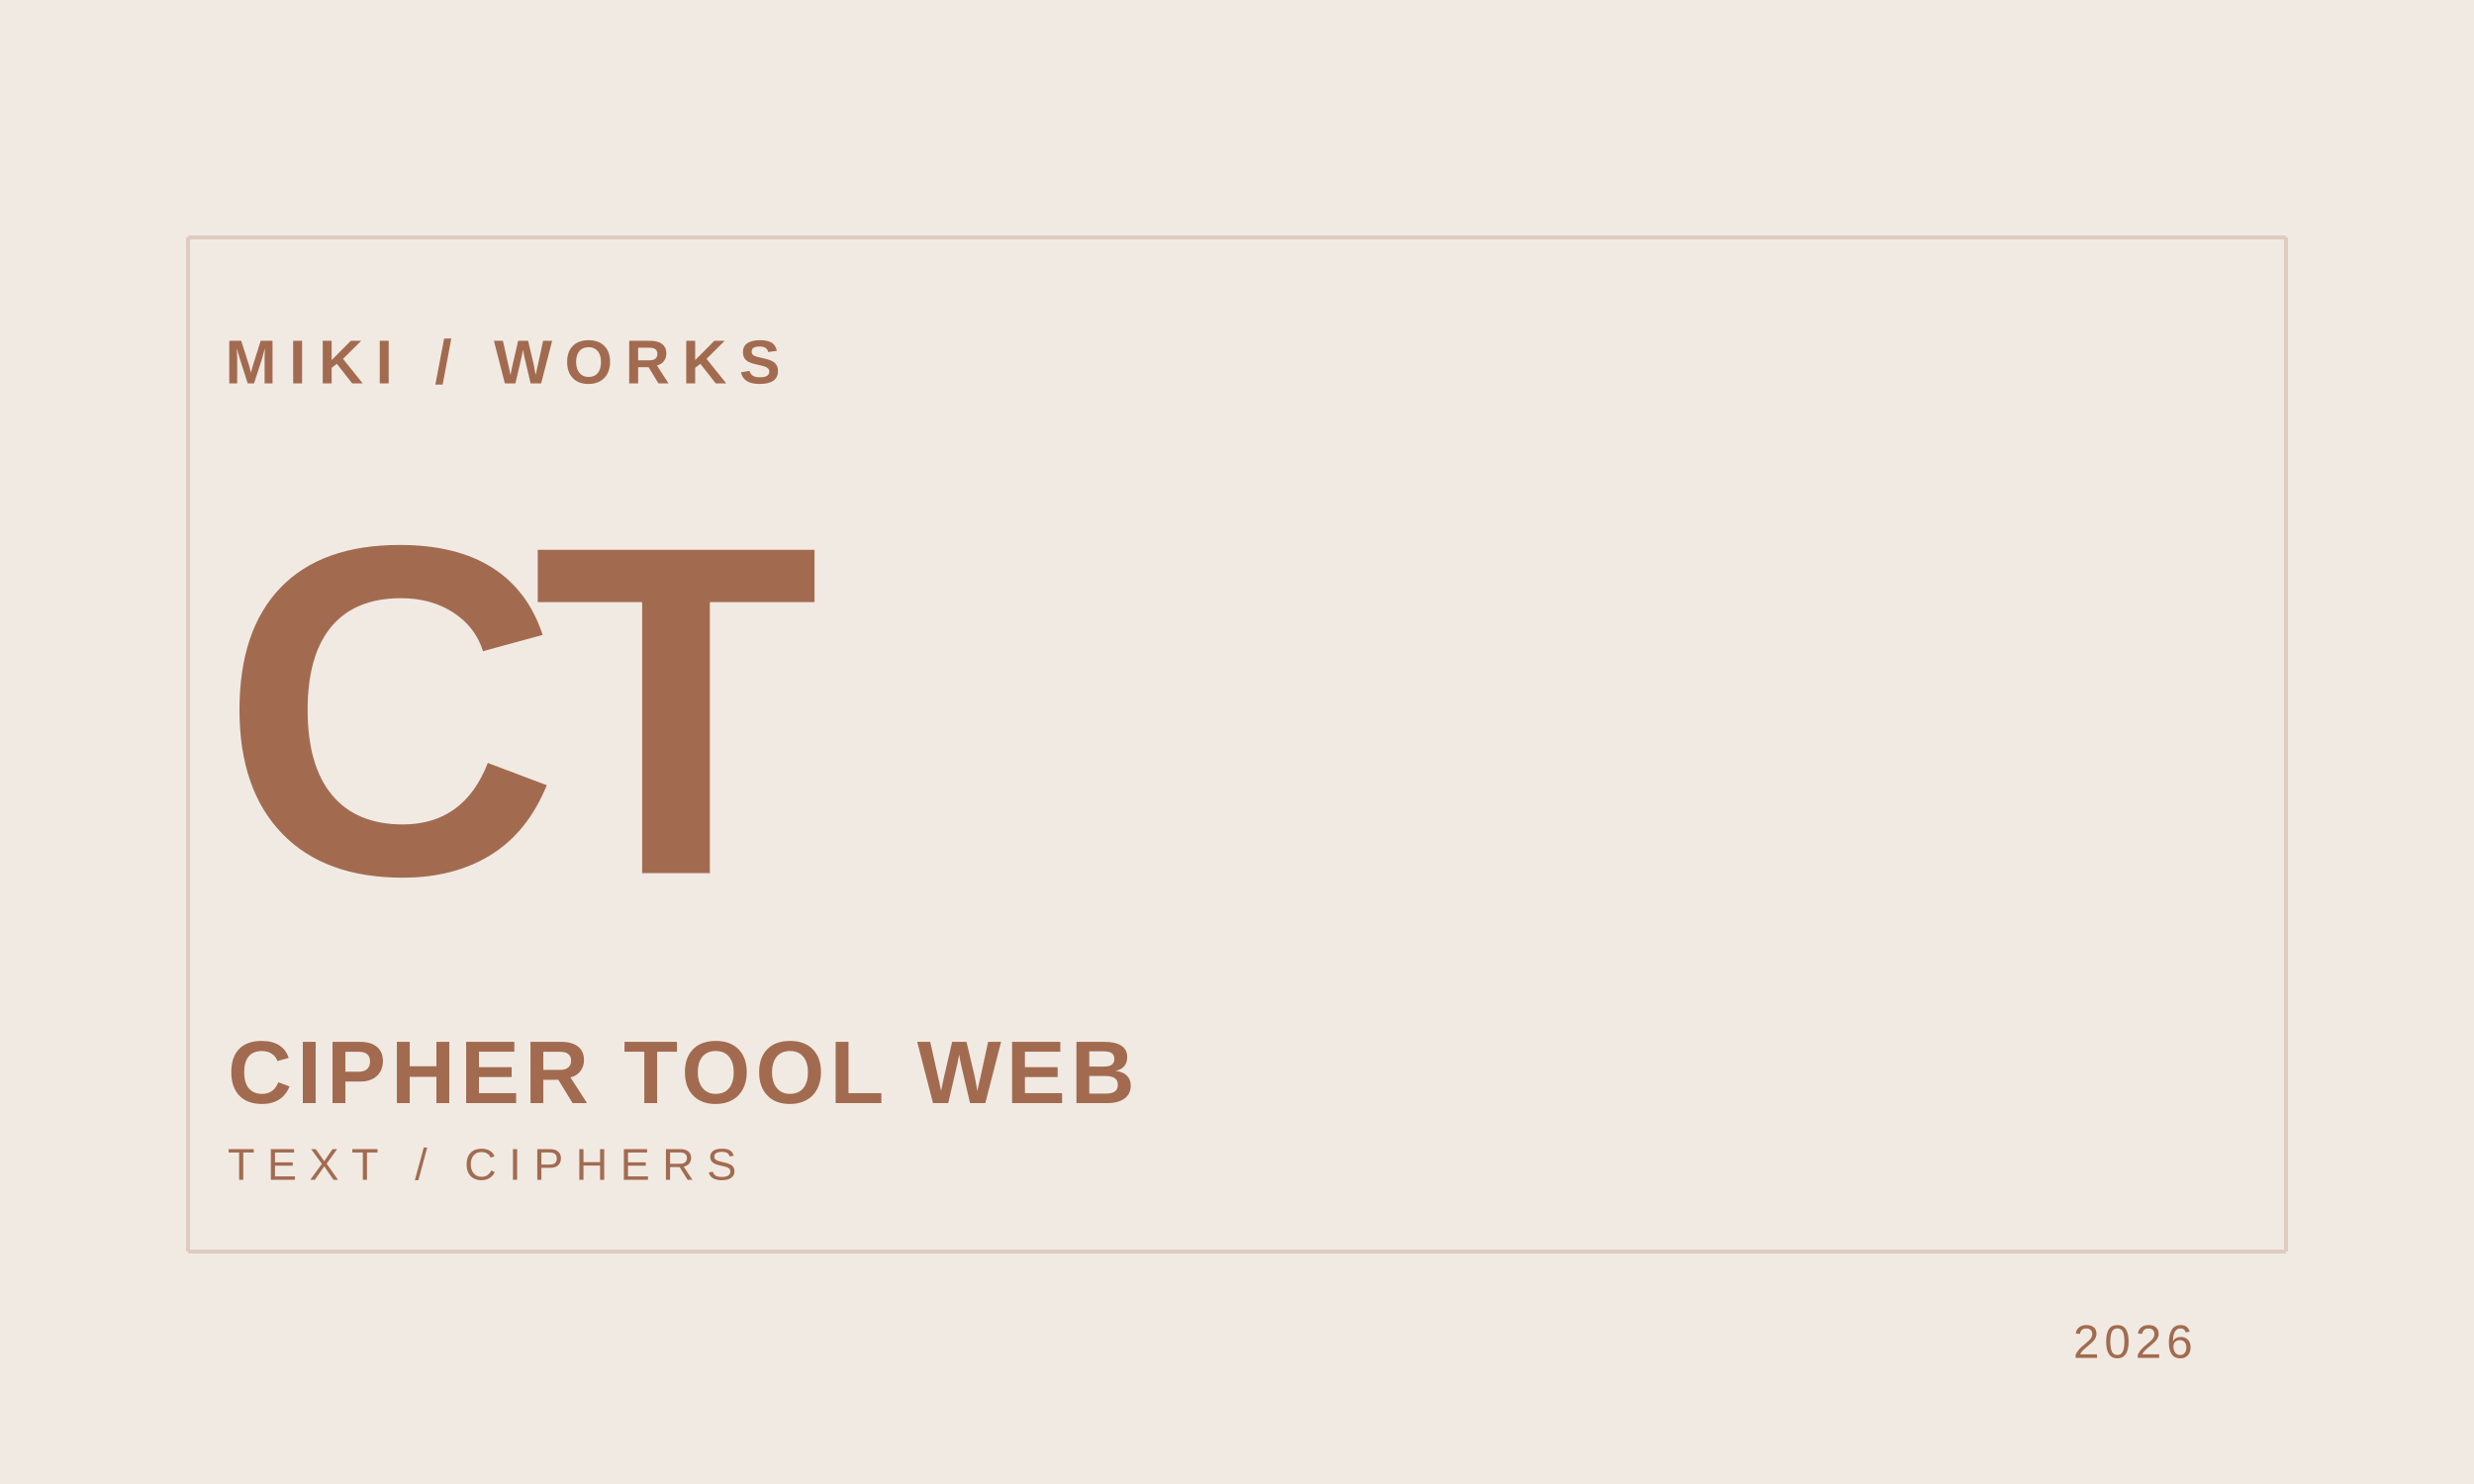
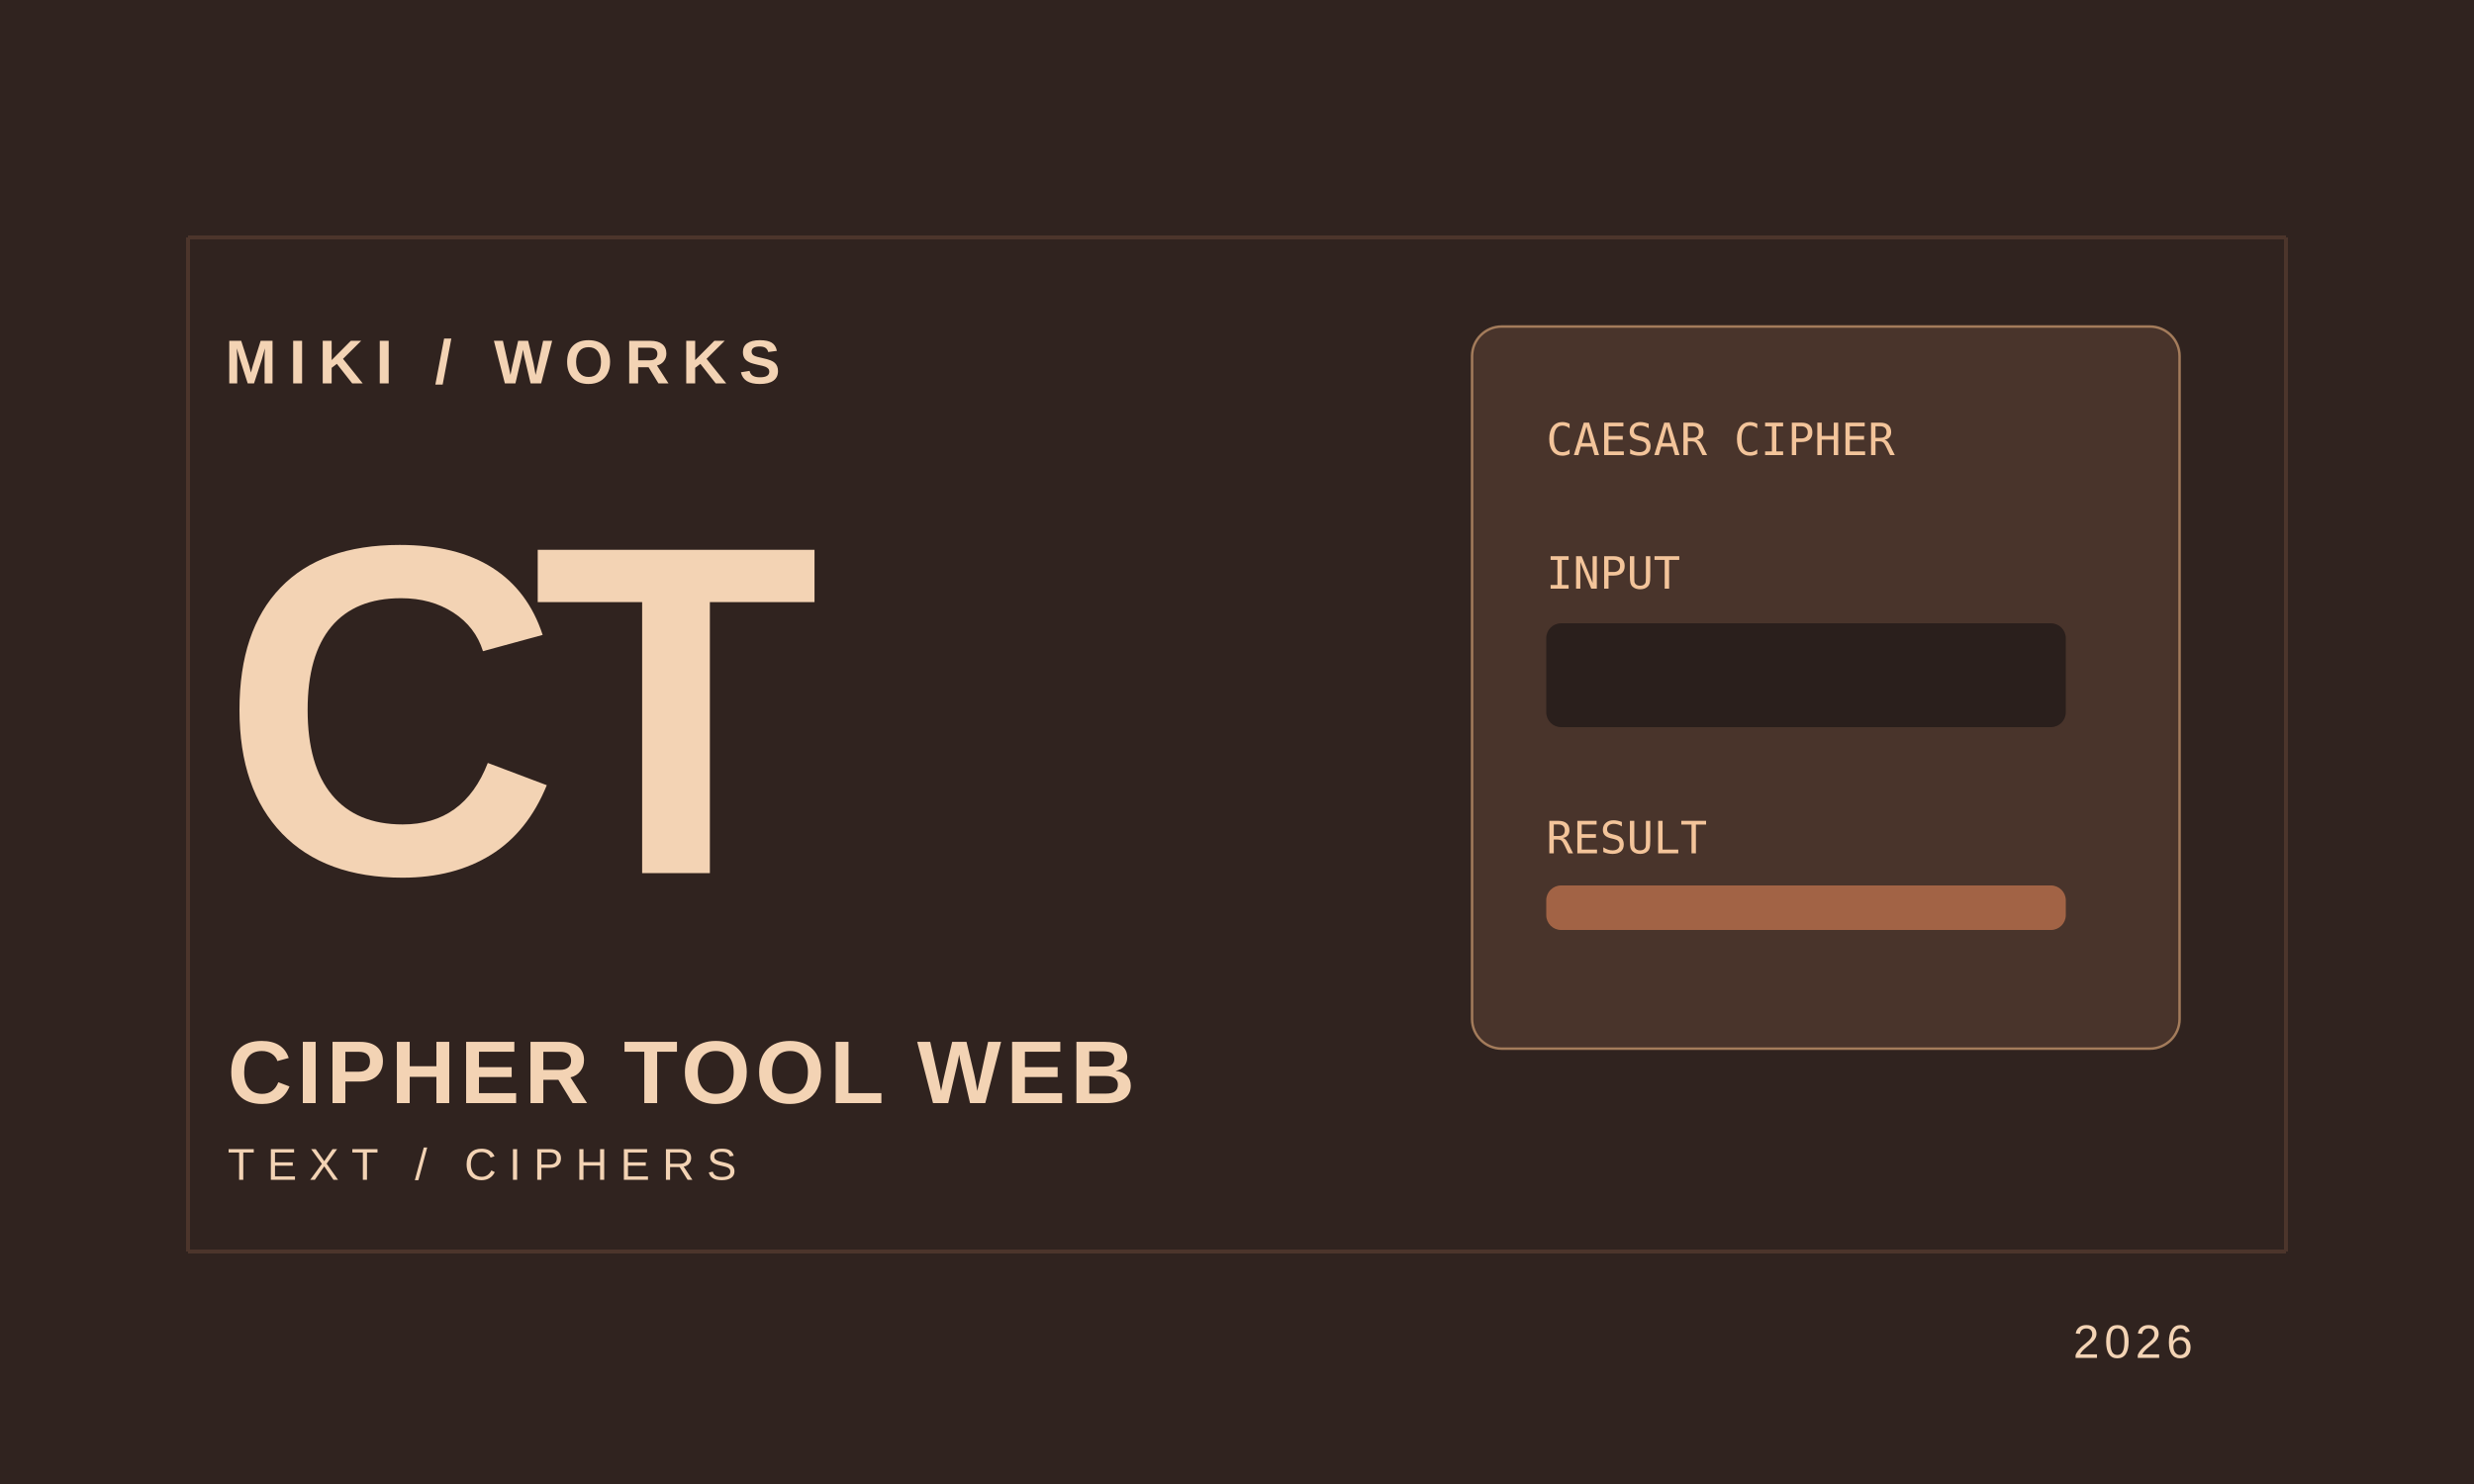
<svg xmlns="http://www.w3.org/2000/svg" width="1000" height="600" viewBox="0 0 1000 600" role="img" aria-label="CIPHER TOOL WEB minimalist title cover">
-   <rect width="1000" height="600" fill="#f1eae3" />
+   <rect width="1000" height="600" fill="#30231f" />
+   <rect x="595" y="132" width="286" height="292" rx="12" fill="#49342b" stroke="#e7b07f" stroke-opacity=".6" />
+   <g fill="#f3c49a" font-family="monospace" font-size="18">
+     <text x="625" y="184">CAESAR CIPHER</text>
+     <text x="625" y="238">INPUT</text>
+     <rect x="625" y="252" width="210" height="42" rx="6" fill="#2a1f1c" />
+     <text x="625" y="345">RESULT</text>
+     <rect x="625" y="358" width="210" height="18" rx="6" fill="#c87850" opacity=".7" />
+   </g>
  <g fill="none" stroke="#a26b50" stroke-width="1.6" opacity=".24">
    <path d="M76 96H924M76 506H924" />
    <path d="M76 96V506M924 96V506" />
  </g>
-   <g fill="#a26b50" font-family="Arial,'Helvetica Neue',sans-serif">
+   <g fill="#f3d3b4" font-family="Arial,'Helvetica Neue',sans-serif">
    <text x="91" y="155" font-size="25" letter-spacing="5" font-weight="600">MIKI / WORKS</text>
    <text x="89" y="353" font-size="190" letter-spacing="-11" font-weight="600">CT</text>
    <text x="92" y="446" font-size="36" font-weight="600" letter-spacing="2">CIPHER TOOL WEB</text>
    <text x="92" y="477" font-size="18" letter-spacing="5">TEXT / CIPHERS</text>
    <text x="838" y="549" font-size="19" letter-spacing="2">2026</text>
  </g>
</svg>
